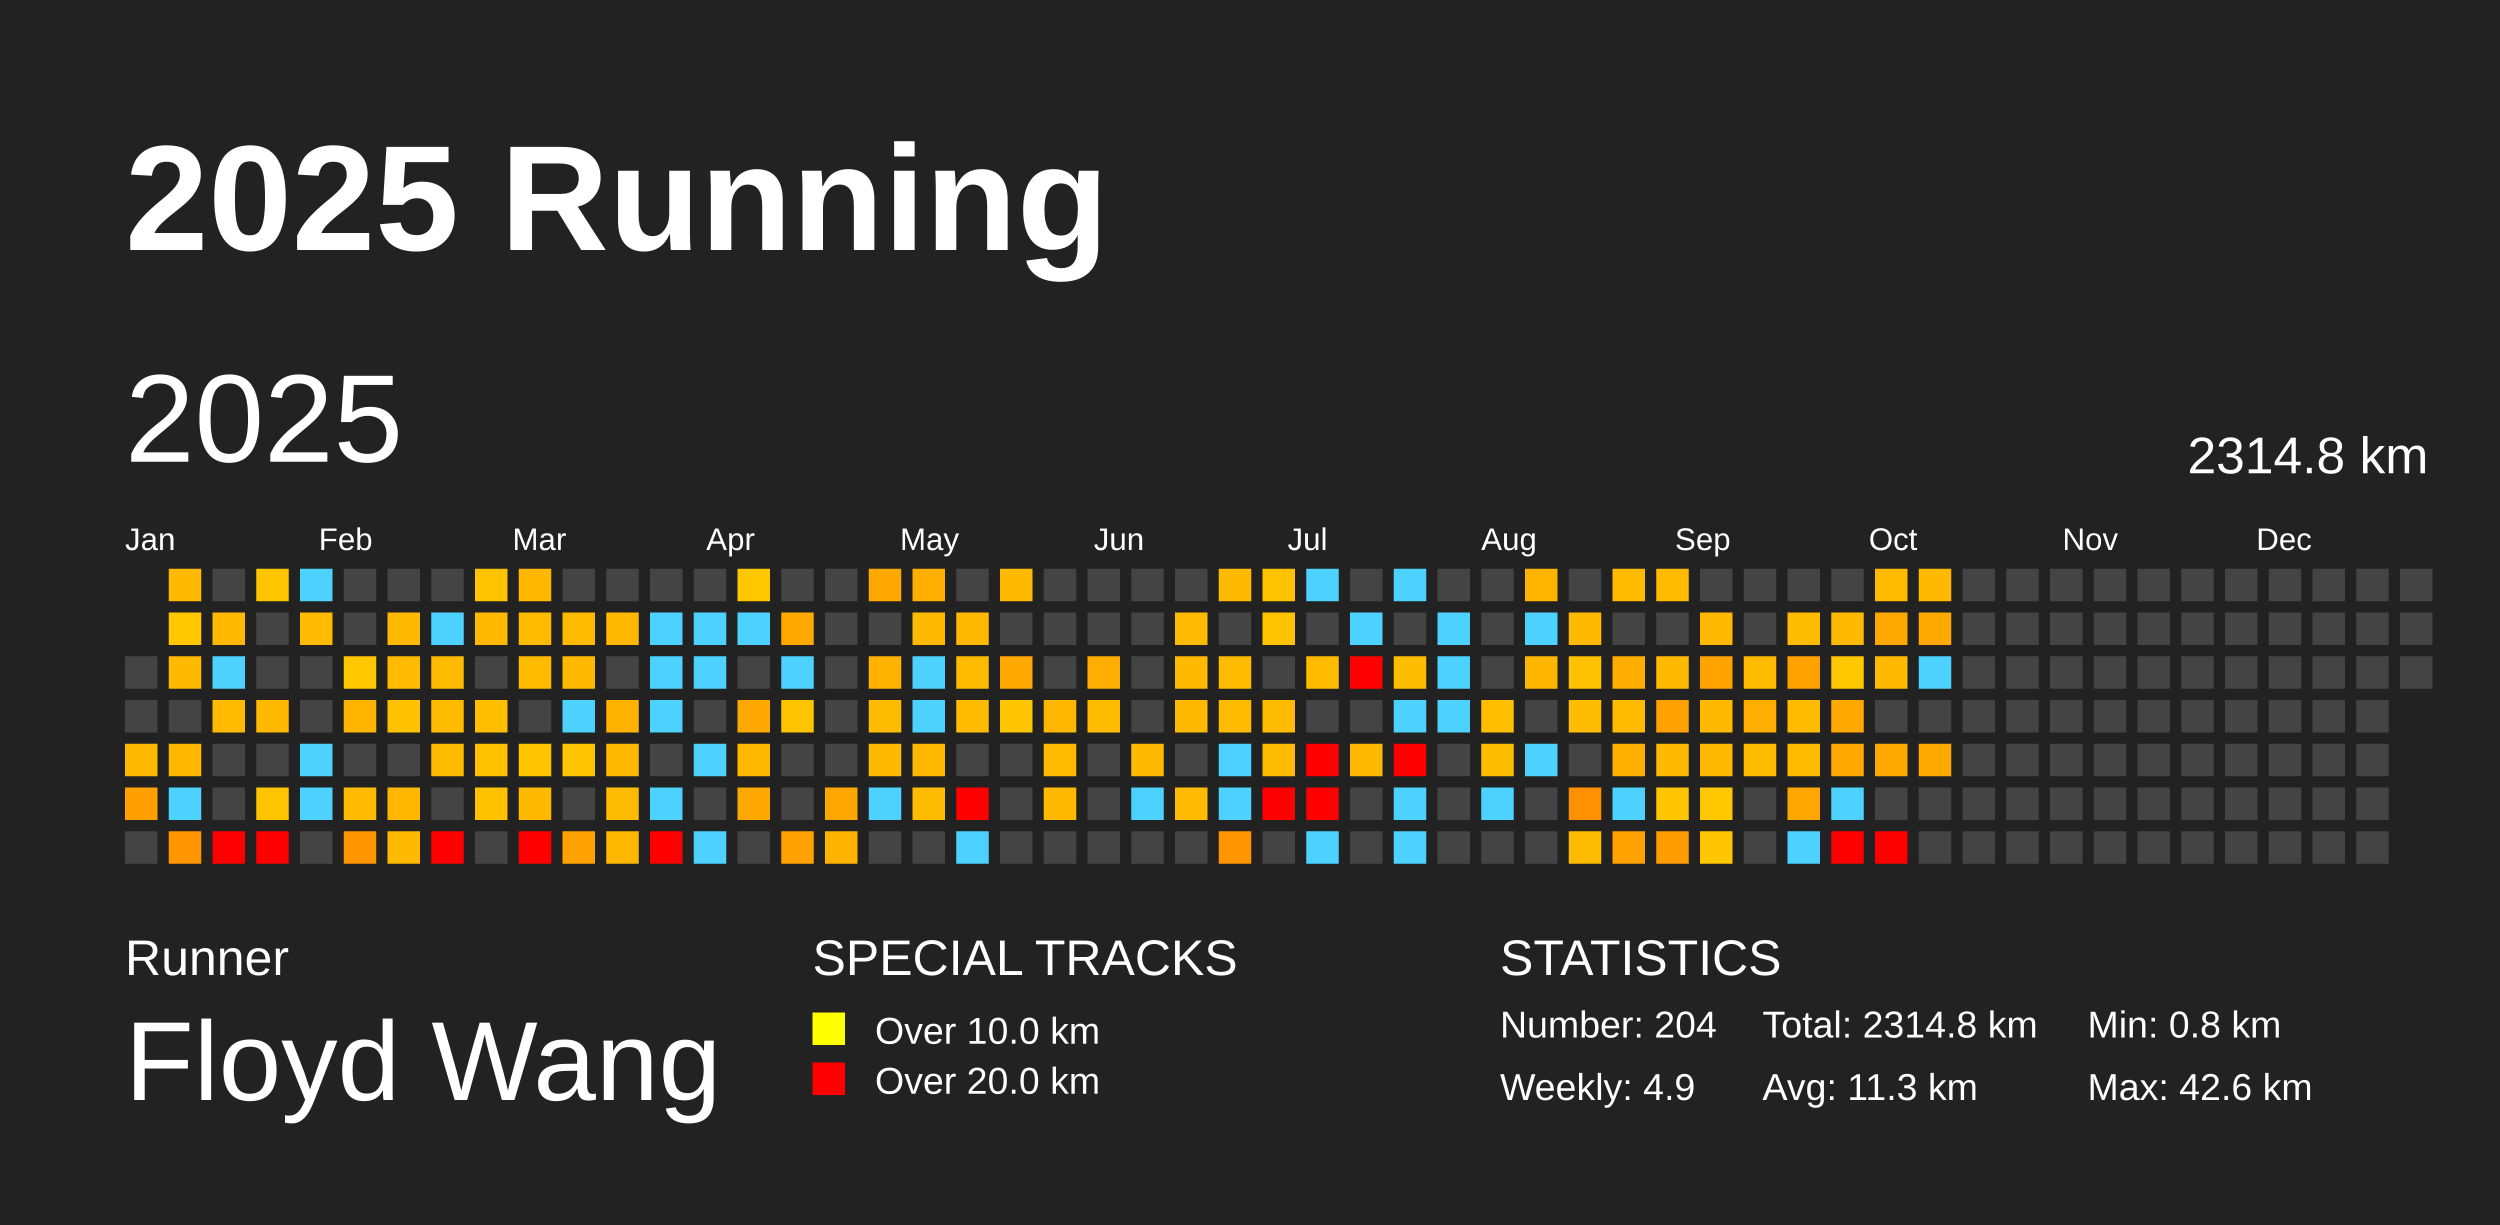
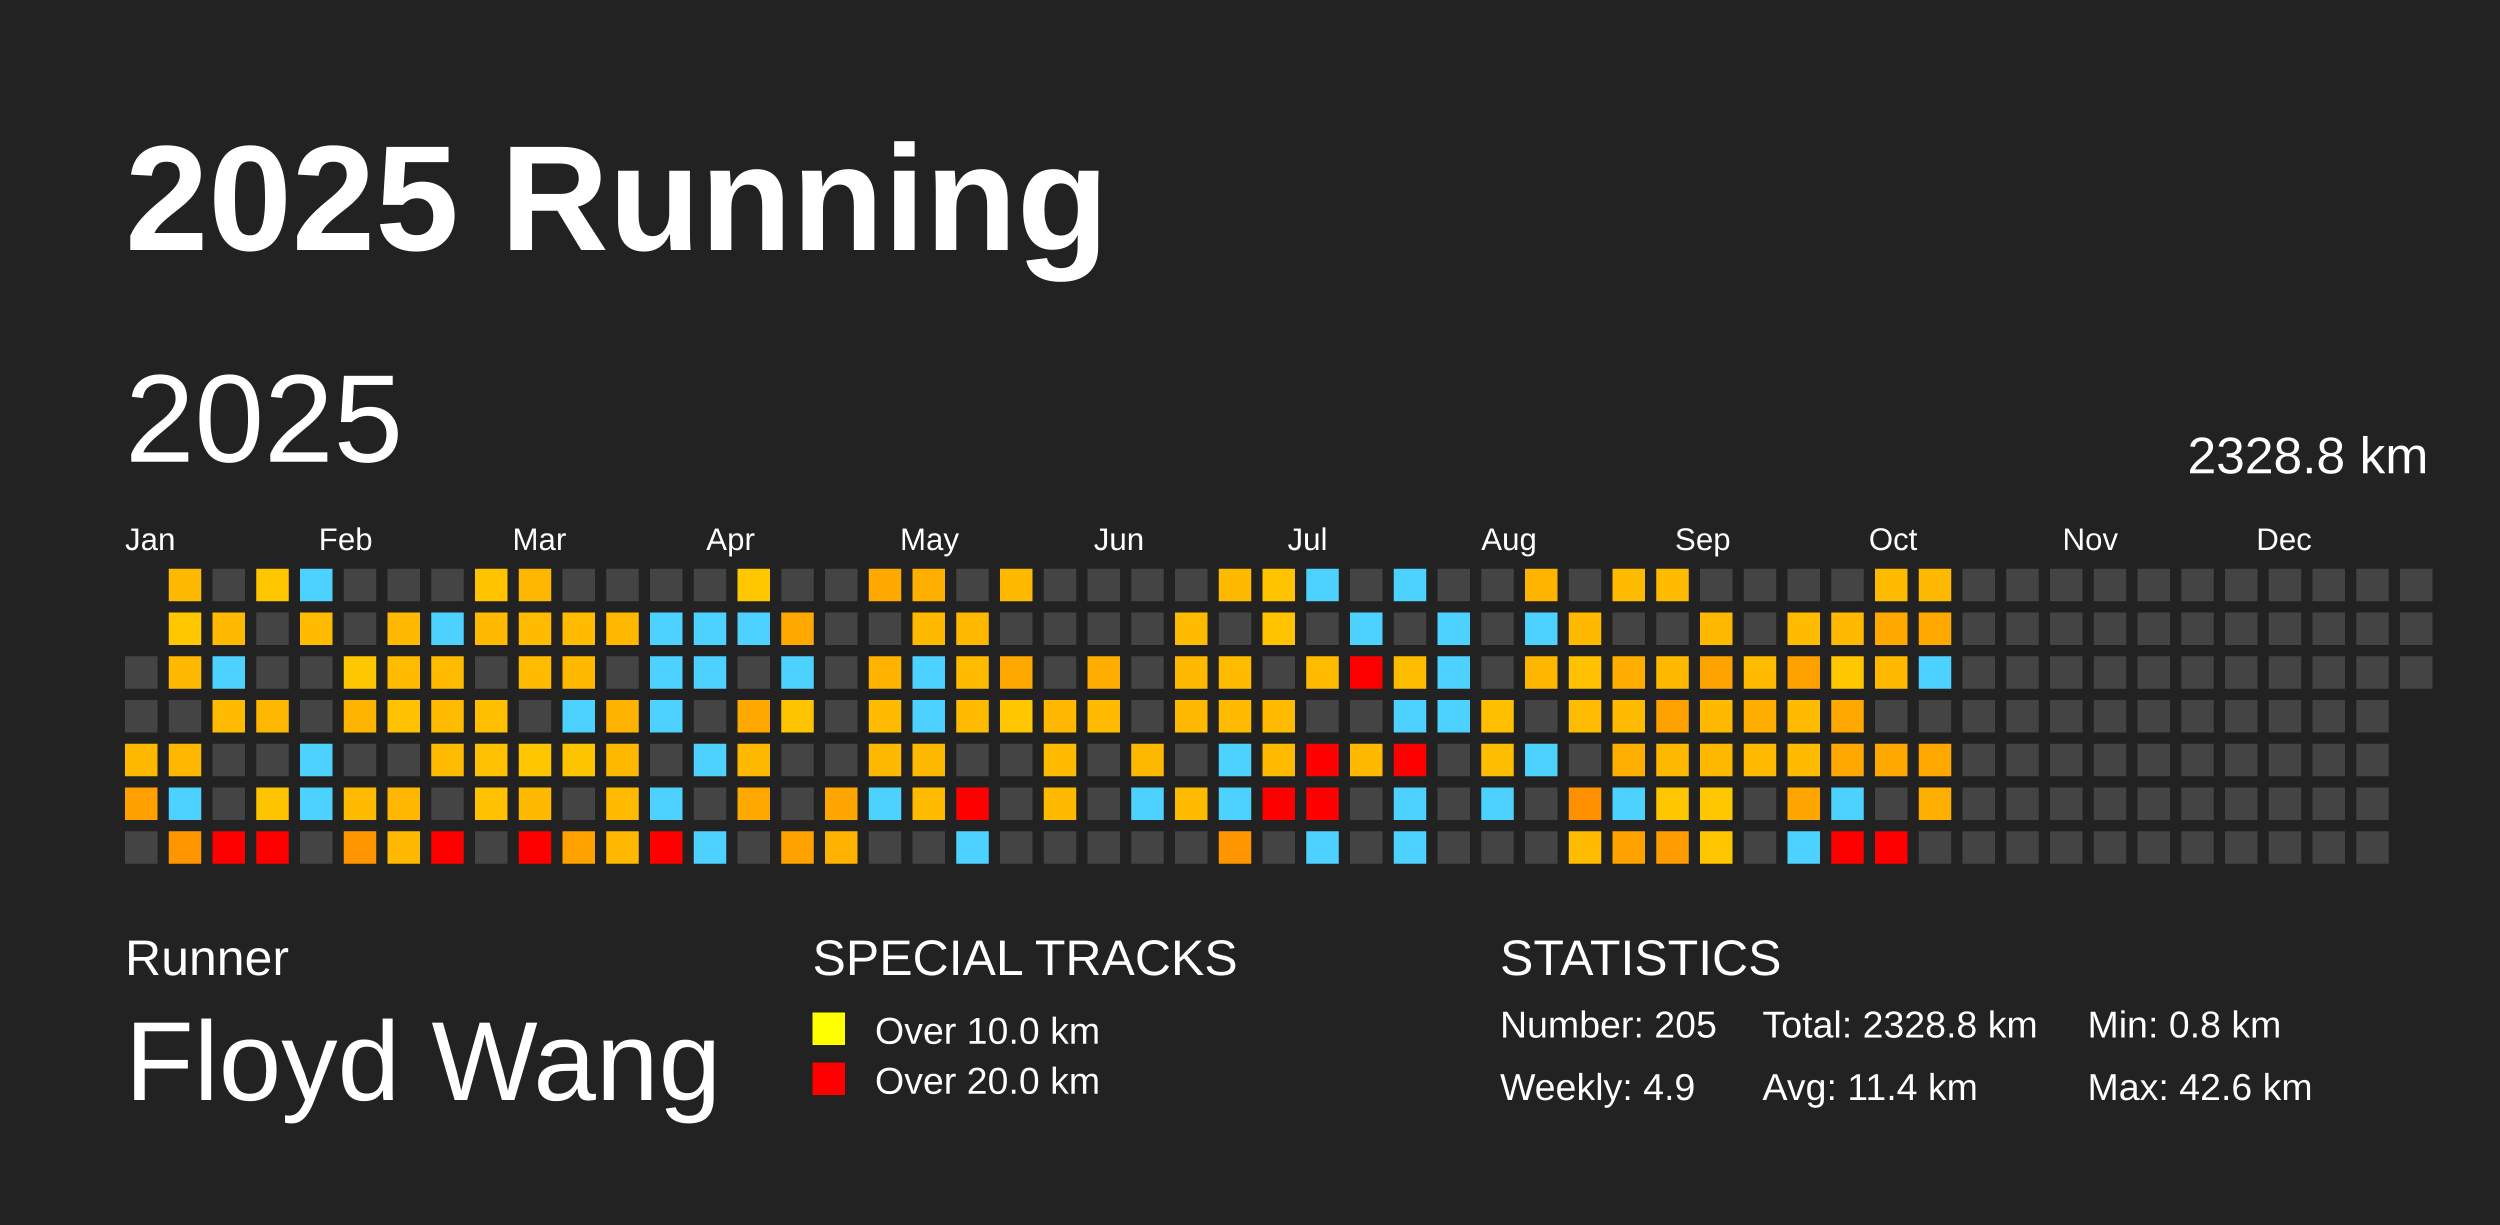
<svg xmlns="http://www.w3.org/2000/svg" baseProfile="full" height="98mm" version="1.1" viewBox="0,0,200,98" width="200mm">
  <defs />
  <rect fill="#222222" height="98" width="200" x="0" y="0" />
  <text fill="#FFFFFF" style="font-size:12px; font-family:Arial; font-weight:bold;" x="10" y="20">2025 Running</text>
  <text fill="#FFFFFF" style="font-size:4px; font-family:Arial" x="10" y="78">Runner</text>
  <text fill="#FFFFFF" style="font-size:9px; font-family:Arial" x="10" y="88">Floyd Wang</text>
  <text fill="#FFFFFF" style="font-size:4px; font-family:Arial" x="65" y="78">SPECIAL TRACKS</text>
  <rect fill="yellow" height="2.6" width="2.6" x="65" y="81" />
  <text fill="#FFFFFF" style="font-size:3px; font-family:Arial" x="70" y="83.5">Over 10.0 km</text>
  <rect fill="red" height="2.6" width="2.6" x="65" y="85" />
  <text fill="#FFFFFF" style="font-size:3px; font-family:Arial" x="70" y="87.5">Over 20.0 km</text>
  <text fill="#FFFFFF" style="font-size:4px; font-family:Arial" x="120" y="78">STATISTICS</text>
-   <text fill="#FFFFFF" style="font-size:3px; font-family:Arial" x="120" y="83">Number: 204</text>
+   <text fill="#FFFFFF" style="font-size:3px; font-family:Arial" x="120" y="83">Number: 205</text>
  <text fill="#FFFFFF" style="font-size:3px; font-family:Arial" x="120" y="88">Weekly: 4.9</text>
-   <text fill="#FFFFFF" style="font-size:3px; font-family:Arial" x="141" y="83">Total: 2314.8 km</text>
-   <text fill="#FFFFFF" style="font-size:3px; font-family:Arial" x="141" y="88">Avg: 11.3 km</text>
+   <text fill="#FFFFFF" style="font-size:3px; font-family:Arial" x="141" y="83">Total: 2328.8 km</text>
+   <text fill="#FFFFFF" style="font-size:3px; font-family:Arial" x="141" y="88">Avg: 11.4 km</text>
  <text fill="#FFFFFF" style="font-size:3px; font-family:Arial" x="167" y="83">Min: 0.8 km</text>
  <text fill="#FFFFFF" style="font-size:3px; font-family:Arial" x="167" y="88">Max: 42.6 km</text>
  <text dominant-baseline="hanging" fill="#FFFFFF" style="font-size:10.0px; font-family:Arial;" x="10" y="30">2025</text>
-   <text dominant-baseline="hanging" fill="#FFFFFF" style="font-size:4.125px; font-family:Arial;" x="175" y="35">2314.8 km</text>
+   <text dominant-baseline="hanging" fill="#FFFFFF" style="font-size:4.125px; font-family:Arial;" x="175" y="35">2328.8 km</text>
  <text fill="#FFFFFF" style="font-size:2.5px; font-family:Arial" x="10.0" y="44">Jan</text>
  <text fill="#FFFFFF" style="font-size:2.5px; font-family:Arial" x="25.5" y="44">Feb</text>
  <text fill="#FFFFFF" style="font-size:2.5px; font-family:Arial" x="41.0" y="44">Mar</text>
  <text fill="#FFFFFF" style="font-size:2.5px; font-family:Arial" x="56.5" y="44">Apr</text>
  <text fill="#FFFFFF" style="font-size:2.5px; font-family:Arial" x="72.0" y="44">May</text>
  <text fill="#FFFFFF" style="font-size:2.5px; font-family:Arial" x="87.5" y="44">Jun</text>
  <text fill="#FFFFFF" style="font-size:2.5px; font-family:Arial" x="103.0" y="44">Jul</text>
  <text fill="#FFFFFF" style="font-size:2.5px; font-family:Arial" x="118.5" y="44">Aug</text>
  <text fill="#FFFFFF" style="font-size:2.5px; font-family:Arial" x="134.0" y="44">Sep</text>
  <text fill="#FFFFFF" style="font-size:2.5px; font-family:Arial" x="149.5" y="44">Oct</text>
  <text fill="#FFFFFF" style="font-size:2.5px; font-family:Arial" x="165.0" y="44">Nov</text>
  <text fill="#FFFFFF" style="font-size:2.5px; font-family:Arial" x="180.5" y="44">Dec</text>
  <rect fill="#444444" height="2.6" width="2.6" x="10.0" y="52.5" />
  <rect fill="#444444" height="2.6" width="2.6" x="10.0" y="56.0" />
  <rect fill="#ffba00" height="2.6" width="2.6" x="10.0" y="59.5" />
  <rect fill="#ff9f00" height="2.6" width="2.6" x="10.0" y="63.0" />
  <rect fill="#444444" height="2.6" width="2.6" x="10.0" y="66.5" />
  <rect fill="#ffb900" height="2.6" width="2.6" x="13.5" y="45.5" />
  <rect fill="#ffc700" height="2.6" width="2.6" x="13.5" y="49.0" />
  <rect fill="#ffb900" height="2.6" width="2.6" x="13.5" y="52.5" />
  <rect fill="#444444" height="2.6" width="2.6" x="13.5" y="56.0" />
  <rect fill="#ffb700" height="2.6" width="2.6" x="13.5" y="59.5" />
  <rect fill="#4dd2ff" height="2.6" width="2.6" x="13.5" y="63.0" />
  <rect fill="#ff9600" height="2.6" width="2.6" x="13.5" y="66.5" />
  <rect fill="#444444" height="2.6" width="2.6" x="17.0" y="45.5" />
  <rect fill="#ffb900" height="2.6" width="2.6" x="17.0" y="49.0" />
  <rect fill="#4dd2ff" height="2.6" width="2.6" x="17.0" y="52.5" />
  <rect fill="#ffbb00" height="2.6" width="2.6" x="17.0" y="56.0" />
  <rect fill="#444444" height="2.6" width="2.6" x="17.0" y="59.5" />
  <rect fill="#444444" height="2.6" width="2.6" x="17.0" y="63.0" />
  <rect fill="red" height="2.6" width="2.6" x="17.0" y="66.5" />
  <rect fill="#ffc600" height="2.6" width="2.6" x="20.5" y="45.5" />
  <rect fill="#444444" height="2.6" width="2.6" x="20.5" y="49.0" />
  <rect fill="#444444" height="2.6" width="2.6" x="20.5" y="52.5" />
  <rect fill="#ffb800" height="2.6" width="2.6" x="20.5" y="56.0" />
  <rect fill="#444444" height="2.6" width="2.6" x="20.5" y="59.5" />
  <rect fill="#ffc400" height="2.6" width="2.6" x="20.5" y="63.0" />
  <rect fill="red" height="2.6" width="2.6" x="20.5" y="66.5" />
  <rect fill="#4dd2ff" height="2.6" width="2.6" x="24.0" y="45.5" />
  <rect fill="#ffbb00" height="2.6" width="2.6" x="24.0" y="49.0" />
  <rect fill="#444444" height="2.6" width="2.6" x="24.0" y="52.5" />
  <rect fill="#444444" height="2.6" width="2.6" x="24.0" y="56.0" />
  <rect fill="#4dd2ff" height="2.6" width="2.6" x="24.0" y="59.5" />
  <rect fill="#4dd2ff" height="2.6" width="2.6" x="24.0" y="63.0" />
  <rect fill="#444444" height="2.6" width="2.6" x="24.0" y="66.5" />
  <rect fill="#444444" height="2.6" width="2.6" x="27.5" y="45.5" />
  <rect fill="#444444" height="2.6" width="2.6" x="27.5" y="49.0" />
  <rect fill="#ffc700" height="2.6" width="2.6" x="27.5" y="52.5" />
  <rect fill="#ffb400" height="2.6" width="2.6" x="27.5" y="56.0" />
  <rect fill="#444444" height="2.6" width="2.6" x="27.5" y="59.5" />
  <rect fill="#ffbb00" height="2.6" width="2.6" x="27.5" y="63.0" />
  <rect fill="#ff9600" height="2.6" width="2.6" x="27.5" y="66.5" />
  <rect fill="#444444" height="2.6" width="2.6" x="31.0" y="45.5" />
  <rect fill="#ffb900" height="2.6" width="2.6" x="31.0" y="49.0" />
  <rect fill="#ffbb00" height="2.6" width="2.6" x="31.0" y="52.5" />
  <rect fill="#ffc100" height="2.6" width="2.6" x="31.0" y="56.0" />
  <rect fill="#444444" height="2.6" width="2.6" x="31.0" y="59.5" />
  <rect fill="#ffb700" height="2.6" width="2.6" x="31.0" y="63.0" />
  <rect fill="#ffb900" height="2.6" width="2.6" x="31.0" y="66.5" />
  <rect fill="#444444" height="2.6" width="2.6" x="34.5" y="45.5" />
  <rect fill="#4dd2ff" height="2.6" width="2.6" x="34.5" y="49.0" />
  <rect fill="#ffbb00" height="2.6" width="2.6" x="34.5" y="52.5" />
  <rect fill="#ffbb00" height="2.6" width="2.6" x="34.5" y="56.0" />
  <rect fill="#ffbb00" height="2.6" width="2.6" x="34.5" y="59.5" />
  <rect fill="#444444" height="2.6" width="2.6" x="34.5" y="63.0" />
  <rect fill="red" height="2.6" width="2.6" x="34.5" y="66.5" />
  <rect fill="#ffc300" height="2.6" width="2.6" x="38.0" y="45.5" />
  <rect fill="#ffb900" height="2.6" width="2.6" x="38.0" y="49.0" />
  <rect fill="#444444" height="2.6" width="2.6" x="38.0" y="52.5" />
  <rect fill="#ffbe00" height="2.6" width="2.6" x="38.0" y="56.0" />
  <rect fill="#ffc100" height="2.6" width="2.6" x="38.0" y="59.5" />
  <rect fill="#ffc100" height="2.6" width="2.6" x="38.0" y="63.0" />
  <rect fill="#444444" height="2.6" width="2.6" x="38.0" y="66.5" />
  <rect fill="#ffb700" height="2.6" width="2.6" x="41.5" y="45.5" />
  <rect fill="#ffbb00" height="2.6" width="2.6" x="41.5" y="49.0" />
  <rect fill="#ffbb00" height="2.6" width="2.6" x="41.5" y="52.5" />
  <rect fill="#444444" height="2.6" width="2.6" x="41.5" y="56.0" />
  <rect fill="#ffc600" height="2.6" width="2.6" x="41.5" y="59.5" />
  <rect fill="#ffba00" height="2.6" width="2.6" x="41.5" y="63.0" />
  <rect fill="red" height="2.6" width="2.6" x="41.5" y="66.5" />
  <rect fill="#444444" height="2.6" width="2.6" x="45.0" y="45.5" />
  <rect fill="#ffbb00" height="2.6" width="2.6" x="45.0" y="49.0" />
  <rect fill="#ffba00" height="2.6" width="2.6" x="45.0" y="52.5" />
  <rect fill="#4dd2ff" height="2.6" width="2.6" x="45.0" y="56.0" />
  <rect fill="#ffc400" height="2.6" width="2.6" x="45.0" y="59.5" />
  <rect fill="#444444" height="2.6" width="2.6" x="45.0" y="63.0" />
  <rect fill="#ffa200" height="2.6" width="2.6" x="45.0" y="66.5" />
  <rect fill="#444444" height="2.6" width="2.6" x="48.5" y="45.5" />
  <rect fill="#ffb700" height="2.6" width="2.6" x="48.5" y="49.0" />
  <rect fill="#444444" height="2.6" width="2.6" x="48.5" y="52.5" />
  <rect fill="#ffb200" height="2.6" width="2.6" x="48.5" y="56.0" />
  <rect fill="#ffba00" height="2.6" width="2.6" x="48.5" y="59.5" />
  <rect fill="#ffbb00" height="2.6" width="2.6" x="48.5" y="63.0" />
  <rect fill="#ffb700" height="2.6" width="2.6" x="48.5" y="66.5" />
  <rect fill="#444444" height="2.6" width="2.6" x="52.0" y="45.5" />
  <rect fill="#4dd2ff" height="2.6" width="2.6" x="52.0" y="49.0" />
  <rect fill="#4dd2ff" height="2.6" width="2.6" x="52.0" y="52.5" />
  <rect fill="#4dd2ff" height="2.6" width="2.6" x="52.0" y="56.0" />
  <rect fill="#444444" height="2.6" width="2.6" x="52.0" y="59.5" />
  <rect fill="#4dd2ff" height="2.6" width="2.6" x="52.0" y="63.0" />
  <rect fill="red" height="2.6" width="2.6" x="52.0" y="66.5" />
  <rect fill="#444444" height="2.6" width="2.6" x="55.5" y="45.5" />
  <rect fill="#4dd2ff" height="2.6" width="2.6" x="55.5" y="49.0" />
  <rect fill="#4dd2ff" height="2.6" width="2.6" x="55.5" y="52.5" />
  <rect fill="#444444" height="2.6" width="2.6" x="55.5" y="56.0" />
  <rect fill="#4dd2ff" height="2.6" width="2.6" x="55.5" y="59.5" />
  <rect fill="#444444" height="2.6" width="2.6" x="55.5" y="63.0" />
  <rect fill="#4dd2ff" height="2.6" width="2.6" x="55.5" y="66.5" />
  <rect fill="#ffc700" height="2.6" width="2.6" x="59.0" y="45.5" />
  <rect fill="#4dd2ff" height="2.6" width="2.6" x="59.0" y="49.0" />
  <rect fill="#444444" height="2.6" width="2.6" x="59.0" y="52.5" />
  <rect fill="#ffa900" height="2.6" width="2.6" x="59.0" y="56.0" />
  <rect fill="#ffb900" height="2.6" width="2.6" x="59.0" y="59.5" />
  <rect fill="#ffa900" height="2.6" width="2.6" x="59.0" y="63.0" />
  <rect fill="#444444" height="2.6" width="2.6" x="59.0" y="66.5" />
  <rect fill="#444444" height="2.6" width="2.6" x="62.5" y="45.5" />
  <rect fill="#ffa900" height="2.6" width="2.6" x="62.5" y="49.0" />
  <rect fill="#4dd2ff" height="2.6" width="2.6" x="62.5" y="52.5" />
  <rect fill="#ffc400" height="2.6" width="2.6" x="62.5" y="56.0" />
  <rect fill="#444444" height="2.6" width="2.6" x="62.5" y="59.5" />
  <rect fill="#444444" height="2.6" width="2.6" x="62.5" y="63.0" />
  <rect fill="#ffa200" height="2.6" width="2.6" x="62.5" y="66.5" />
  <rect fill="#444444" height="2.6" width="2.6" x="66.0" y="45.5" />
  <rect fill="#444444" height="2.6" width="2.6" x="66.0" y="49.0" />
  <rect fill="#444444" height="2.6" width="2.6" x="66.0" y="52.5" />
  <rect fill="#444444" height="2.6" width="2.6" x="66.0" y="56.0" />
  <rect fill="#444444" height="2.6" width="2.6" x="66.0" y="59.5" />
  <rect fill="#ffa700" height="2.6" width="2.6" x="66.0" y="63.0" />
  <rect fill="#ffb300" height="2.6" width="2.6" x="66.0" y="66.5" />
  <rect fill="#ffa900" height="2.6" width="2.6" x="69.5" y="45.5" />
  <rect fill="#444444" height="2.6" width="2.6" x="69.5" y="49.0" />
  <rect fill="#ffb200" height="2.6" width="2.6" x="69.5" y="52.5" />
  <rect fill="#ffbb00" height="2.6" width="2.6" x="69.5" y="56.0" />
  <rect fill="#ffb900" height="2.6" width="2.6" x="69.5" y="59.5" />
  <rect fill="#4dd2ff" height="2.6" width="2.6" x="69.5" y="63.0" />
  <rect fill="#444444" height="2.6" width="2.6" x="69.5" y="66.5" />
  <rect fill="#ffaf00" height="2.6" width="2.6" x="73.0" y="45.5" />
  <rect fill="#ffba00" height="2.6" width="2.6" x="73.0" y="49.0" />
  <rect fill="#4dd2ff" height="2.6" width="2.6" x="73.0" y="52.5" />
  <rect fill="#4dd2ff" height="2.6" width="2.6" x="73.0" y="56.0" />
  <rect fill="#ffb900" height="2.6" width="2.6" x="73.0" y="59.5" />
  <rect fill="#ffbb00" height="2.6" width="2.6" x="73.0" y="63.0" />
  <rect fill="#444444" height="2.6" width="2.6" x="73.0" y="66.5" />
  <rect fill="#444444" height="2.6" width="2.6" x="76.5" y="45.5" />
  <rect fill="#ffb800" height="2.6" width="2.6" x="76.5" y="49.0" />
  <rect fill="#ffbb00" height="2.6" width="2.6" x="76.5" y="52.5" />
  <rect fill="#ffbb00" height="2.6" width="2.6" x="76.5" y="56.0" />
  <rect fill="#444444" height="2.6" width="2.6" x="76.5" y="59.5" />
  <rect fill="red" height="2.6" width="2.6" x="76.5" y="63.0" />
  <rect fill="#4dd2ff" height="2.6" width="2.6" x="76.5" y="66.5" />
  <rect fill="#ffba00" height="2.6" width="2.6" x="80.0" y="45.5" />
  <rect fill="#444444" height="2.6" width="2.6" x="80.0" y="49.0" />
  <rect fill="#ffa800" height="2.6" width="2.6" x="80.0" y="52.5" />
  <rect fill="#ffc600" height="2.6" width="2.6" x="80.0" y="56.0" />
  <rect fill="#444444" height="2.6" width="2.6" x="80.0" y="59.5" />
  <rect fill="#444444" height="2.6" width="2.6" x="80.0" y="63.0" />
  <rect fill="#444444" height="2.6" width="2.6" x="80.0" y="66.5" />
  <rect fill="#444444" height="2.6" width="2.6" x="83.5" y="45.5" />
  <rect fill="#444444" height="2.6" width="2.6" x="83.5" y="49.0" />
  <rect fill="#444444" height="2.6" width="2.6" x="83.5" y="52.5" />
  <rect fill="#ffb700" height="2.6" width="2.6" x="83.5" y="56.0" />
  <rect fill="#ffbb00" height="2.6" width="2.6" x="83.5" y="59.5" />
  <rect fill="#ffba00" height="2.6" width="2.6" x="83.5" y="63.0" />
  <rect fill="#444444" height="2.6" width="2.6" x="83.5" y="66.5" />
  <rect fill="#444444" height="2.6" width="2.6" x="87.0" y="45.5" />
  <rect fill="#444444" height="2.6" width="2.6" x="87.0" y="49.0" />
  <rect fill="#ffae00" height="2.6" width="2.6" x="87.0" y="52.5" />
  <rect fill="#ffbb00" height="2.6" width="2.6" x="87.0" y="56.0" />
  <rect fill="#444444" height="2.6" width="2.6" x="87.0" y="59.5" />
  <rect fill="#444444" height="2.6" width="2.6" x="87.0" y="63.0" />
  <rect fill="#444444" height="2.6" width="2.6" x="87.0" y="66.5" />
  <rect fill="#444444" height="2.6" width="2.6" x="90.5" y="45.5" />
  <rect fill="#444444" height="2.6" width="2.6" x="90.5" y="49.0" />
  <rect fill="#444444" height="2.6" width="2.6" x="90.5" y="52.5" />
  <rect fill="#444444" height="2.6" width="2.6" x="90.5" y="56.0" />
  <rect fill="#ffba00" height="2.6" width="2.6" x="90.5" y="59.5" />
  <rect fill="#4dd2ff" height="2.6" width="2.6" x="90.5" y="63.0" />
  <rect fill="#444444" height="2.6" width="2.6" x="90.5" y="66.5" />
  <rect fill="#444444" height="2.6" width="2.6" x="94.0" y="45.5" />
  <rect fill="#ffbb00" height="2.6" width="2.6" x="94.0" y="49.0" />
  <rect fill="#ffb900" height="2.6" width="2.6" x="94.0" y="52.5" />
  <rect fill="#ffb900" height="2.6" width="2.6" x="94.0" y="56.0" />
  <rect fill="#444444" height="2.6" width="2.6" x="94.0" y="59.5" />
  <rect fill="#ffbb00" height="2.6" width="2.6" x="94.0" y="63.0" />
  <rect fill="#444444" height="2.6" width="2.6" x="94.0" y="66.5" />
  <rect fill="#ffba00" height="2.6" width="2.6" x="97.5" y="45.5" />
  <rect fill="#444444" height="2.6" width="2.6" x="97.5" y="49.0" />
  <rect fill="#ffbb00" height="2.6" width="2.6" x="97.5" y="52.5" />
  <rect fill="#ffbb00" height="2.6" width="2.6" x="97.5" y="56.0" />
  <rect fill="#4dd2ff" height="2.6" width="2.6" x="97.5" y="59.5" />
  <rect fill="#4dd2ff" height="2.6" width="2.6" x="97.5" y="63.0" />
  <rect fill="#ff9600" height="2.6" width="2.6" x="97.5" y="66.5" />
  <rect fill="#ffc300" height="2.6" width="2.6" x="101.0" y="45.5" />
  <rect fill="#ffc300" height="2.6" width="2.6" x="101.0" y="49.0" />
  <rect fill="#444444" height="2.6" width="2.6" x="101.0" y="52.5" />
  <rect fill="#ffbb00" height="2.6" width="2.6" x="101.0" y="56.0" />
  <rect fill="#ffbb00" height="2.6" width="2.6" x="101.0" y="59.5" />
  <rect fill="red" height="2.6" width="2.6" x="101.0" y="63.0" />
  <rect fill="#444444" height="2.6" width="2.6" x="101.0" y="66.5" />
  <rect fill="#4dd2ff" height="2.6" width="2.6" x="104.5" y="45.5" />
  <rect fill="#444444" height="2.6" width="2.6" x="104.5" y="49.0" />
  <rect fill="#ffbb00" height="2.6" width="2.6" x="104.5" y="52.5" />
  <rect fill="#444444" height="2.6" width="2.6" x="104.5" y="56.0" />
  <rect fill="red" height="2.6" width="2.6" x="104.5" y="59.5" />
  <rect fill="red" height="2.6" width="2.6" x="104.5" y="63.0" />
  <rect fill="#4dd2ff" height="2.6" width="2.6" x="104.5" y="66.5" />
  <rect fill="#444444" height="2.6" width="2.6" x="108.0" y="45.5" />
  <rect fill="#4dd2ff" height="2.6" width="2.6" x="108.0" y="49.0" />
  <rect fill="red" height="2.6" width="2.6" x="108.0" y="52.5" />
  <rect fill="#444444" height="2.6" width="2.6" x="108.0" y="56.0" />
  <rect fill="#ffba00" height="2.6" width="2.6" x="108.0" y="59.5" />
  <rect fill="#444444" height="2.6" width="2.6" x="108.0" y="63.0" />
  <rect fill="#444444" height="2.6" width="2.6" x="108.0" y="66.5" />
  <rect fill="#4dd2ff" height="2.6" width="2.6" x="111.5" y="45.5" />
  <rect fill="#444444" height="2.6" width="2.6" x="111.5" y="49.0" />
  <rect fill="#ffbd00" height="2.6" width="2.6" x="111.5" y="52.5" />
  <rect fill="#4dd2ff" height="2.6" width="2.6" x="111.5" y="56.0" />
  <rect fill="red" height="2.6" width="2.6" x="111.5" y="59.5" />
  <rect fill="#4dd2ff" height="2.6" width="2.6" x="111.5" y="63.0" />
  <rect fill="#4dd2ff" height="2.6" width="2.6" x="111.5" y="66.5" />
  <rect fill="#444444" height="2.6" width="2.6" x="115.0" y="45.5" />
  <rect fill="#4dd2ff" height="2.6" width="2.6" x="115.0" y="49.0" />
  <rect fill="#4dd2ff" height="2.6" width="2.6" x="115.0" y="52.5" />
  <rect fill="#4dd2ff" height="2.6" width="2.6" x="115.0" y="56.0" />
  <rect fill="#444444" height="2.6" width="2.6" x="115.0" y="59.5" />
  <rect fill="#444444" height="2.6" width="2.6" x="115.0" y="63.0" />
  <rect fill="#444444" height="2.6" width="2.6" x="115.0" y="66.5" />
  <rect fill="#444444" height="2.6" width="2.6" x="118.5" y="45.5" />
  <rect fill="#444444" height="2.6" width="2.6" x="118.5" y="49.0" />
  <rect fill="#444444" height="2.6" width="2.6" x="118.5" y="52.5" />
  <rect fill="#ffbf00" height="2.6" width="2.6" x="118.5" y="56.0" />
  <rect fill="#ffbd00" height="2.6" width="2.6" x="118.5" y="59.5" />
  <rect fill="#4dd2ff" height="2.6" width="2.6" x="118.5" y="63.0" />
  <rect fill="#444444" height="2.6" width="2.6" x="118.5" y="66.5" />
  <rect fill="#ffb500" height="2.6" width="2.6" x="122.0" y="45.5" />
  <rect fill="#4dd2ff" height="2.6" width="2.6" x="122.0" y="49.0" />
  <rect fill="#ffb600" height="2.6" width="2.6" x="122.0" y="52.5" />
  <rect fill="#444444" height="2.6" width="2.6" x="122.0" y="56.0" />
  <rect fill="#4dd2ff" height="2.6" width="2.6" x="122.0" y="59.5" />
  <rect fill="#444444" height="2.6" width="2.6" x="122.0" y="63.0" />
  <rect fill="#444444" height="2.6" width="2.6" x="122.0" y="66.5" />
  <rect fill="#444444" height="2.6" width="2.6" x="125.5" y="45.5" />
  <rect fill="#ffba00" height="2.6" width="2.6" x="125.5" y="49.0" />
  <rect fill="#ffc100" height="2.6" width="2.6" x="125.5" y="52.5" />
  <rect fill="#ffbc00" height="2.6" width="2.6" x="125.5" y="56.0" />
  <rect fill="#444444" height="2.6" width="2.6" x="125.5" y="59.5" />
  <rect fill="#ff9000" height="2.6" width="2.6" x="125.5" y="63.0" />
  <rect fill="#ffbb00" height="2.6" width="2.6" x="125.5" y="66.5" />
  <rect fill="#ffbb00" height="2.6" width="2.6" x="129.0" y="45.5" />
  <rect fill="#444444" height="2.6" width="2.6" x="129.0" y="49.0" />
  <rect fill="#ffae00" height="2.6" width="2.6" x="129.0" y="52.5" />
  <rect fill="#ffbb00" height="2.6" width="2.6" x="129.0" y="56.0" />
  <rect fill="#ffaf00" height="2.6" width="2.6" x="129.0" y="59.5" />
  <rect fill="#4dd2ff" height="2.6" width="2.6" x="129.0" y="63.0" />
  <rect fill="#ffa200" height="2.6" width="2.6" x="129.0" y="66.5" />
  <rect fill="#ffbb00" height="2.6" width="2.6" x="132.5" y="45.5" />
  <rect fill="#444444" height="2.6" width="2.6" x="132.5" y="49.0" />
  <rect fill="#ffba00" height="2.6" width="2.6" x="132.5" y="52.5" />
  <rect fill="#ffa200" height="2.6" width="2.6" x="132.5" y="56.0" />
  <rect fill="#ffb800" height="2.6" width="2.6" x="132.5" y="59.5" />
  <rect fill="#ffc600" height="2.6" width="2.6" x="132.5" y="63.0" />
  <rect fill="#ff9c00" height="2.6" width="2.6" x="132.5" y="66.5" />
  <rect fill="#444444" height="2.6" width="2.6" x="136.0" y="45.5" />
  <rect fill="#ffb800" height="2.6" width="2.6" x="136.0" y="49.0" />
  <rect fill="#ffa300" height="2.6" width="2.6" x="136.0" y="52.5" />
  <rect fill="#ffba00" height="2.6" width="2.6" x="136.0" y="56.0" />
  <rect fill="#ffb800" height="2.6" width="2.6" x="136.0" y="59.5" />
  <rect fill="#ffc700" height="2.6" width="2.6" x="136.0" y="63.0" />
  <rect fill="#ffc600" height="2.6" width="2.6" x="136.0" y="66.5" />
  <rect fill="#444444" height="2.6" width="2.6" x="139.5" y="45.5" />
  <rect fill="#444444" height="2.6" width="2.6" x="139.5" y="49.0" />
  <rect fill="#ffbb00" height="2.6" width="2.6" x="139.5" y="52.5" />
  <rect fill="#ffae00" height="2.6" width="2.6" x="139.5" y="56.0" />
  <rect fill="#ffbb00" height="2.6" width="2.6" x="139.5" y="59.5" />
  <rect fill="#444444" height="2.6" width="2.6" x="139.5" y="63.0" />
  <rect fill="#444444" height="2.6" width="2.6" x="139.5" y="66.5" />
  <rect fill="#444444" height="2.6" width="2.6" x="143.0" y="45.5" />
  <rect fill="#ffbb00" height="2.6" width="2.6" x="143.0" y="49.0" />
  <rect fill="#ffa200" height="2.6" width="2.6" x="143.0" y="52.5" />
  <rect fill="#ffbb00" height="2.6" width="2.6" x="143.0" y="56.0" />
  <rect fill="#ffbb00" height="2.6" width="2.6" x="143.0" y="59.5" />
  <rect fill="#ffa700" height="2.6" width="2.6" x="143.0" y="63.0" />
  <rect fill="#4dd2ff" height="2.6" width="2.6" x="143.0" y="66.5" />
  <rect fill="#444444" height="2.6" width="2.6" x="146.5" y="45.5" />
  <rect fill="#ffb900" height="2.6" width="2.6" x="146.5" y="49.0" />
  <rect fill="#ffc700" height="2.6" width="2.6" x="146.5" y="52.5" />
  <rect fill="#ffa900" height="2.6" width="2.6" x="146.5" y="56.0" />
  <rect fill="#ffa900" height="2.6" width="2.6" x="146.5" y="59.5" />
  <rect fill="#4dd2ff" height="2.6" width="2.6" x="146.5" y="63.0" />
  <rect fill="red" height="2.6" width="2.6" x="146.5" y="66.5" />
  <rect fill="#ffbb00" height="2.6" width="2.6" x="150.0" y="45.5" />
  <rect fill="#ffa800" height="2.6" width="2.6" x="150.0" y="49.0" />
  <rect fill="#ffba00" height="2.6" width="2.6" x="150.0" y="52.5" />
  <rect fill="#444444" height="2.6" width="2.6" x="150.0" y="56.0" />
  <rect fill="#ffa800" height="2.6" width="2.6" x="150.0" y="59.5" />
  <rect fill="#444444" height="2.6" width="2.6" x="150.0" y="63.0" />
  <rect fill="red" height="2.6" width="2.6" x="150.0" y="66.5" />
  <rect fill="#ffb900" height="2.6" width="2.6" x="153.5" y="45.5" />
  <rect fill="#ffa900" height="2.6" width="2.6" x="153.5" y="49.0" />
  <rect fill="#4dd2ff" height="2.6" width="2.6" x="153.5" y="52.5" />
  <rect fill="#444444" height="2.6" width="2.6" x="153.5" y="56.0" />
  <rect fill="#ffa800" height="2.6" width="2.6" x="153.5" y="59.5" />
-   <rect fill="#444444" height="2.6" width="2.6" x="153.5" y="63.0" />
+   <rect fill="#ffaf00" height="2.6" width="2.6" x="153.5" y="63.0" />
  <rect fill="#444444" height="2.6" width="2.6" x="153.5" y="66.5" />
  <rect fill="#444444" height="2.6" width="2.6" x="157.0" y="45.5" />
  <rect fill="#444444" height="2.6" width="2.6" x="157.0" y="49.0" />
  <rect fill="#444444" height="2.6" width="2.6" x="157.0" y="52.5" />
  <rect fill="#444444" height="2.6" width="2.6" x="157.0" y="56.0" />
  <rect fill="#444444" height="2.6" width="2.6" x="157.0" y="59.5" />
  <rect fill="#444444" height="2.6" width="2.6" x="157.0" y="63.0" />
  <rect fill="#444444" height="2.6" width="2.6" x="157.0" y="66.5" />
  <rect fill="#444444" height="2.6" width="2.6" x="160.5" y="45.5" />
  <rect fill="#444444" height="2.6" width="2.6" x="160.5" y="49.0" />
  <rect fill="#444444" height="2.6" width="2.6" x="160.5" y="52.5" />
  <rect fill="#444444" height="2.6" width="2.6" x="160.5" y="56.0" />
  <rect fill="#444444" height="2.6" width="2.6" x="160.5" y="59.5" />
  <rect fill="#444444" height="2.6" width="2.6" x="160.5" y="63.0" />
  <rect fill="#444444" height="2.6" width="2.6" x="160.5" y="66.5" />
  <rect fill="#444444" height="2.6" width="2.6" x="164.0" y="45.5" />
  <rect fill="#444444" height="2.6" width="2.6" x="164.0" y="49.0" />
  <rect fill="#444444" height="2.6" width="2.6" x="164.0" y="52.5" />
  <rect fill="#444444" height="2.6" width="2.6" x="164.0" y="56.0" />
  <rect fill="#444444" height="2.6" width="2.6" x="164.0" y="59.5" />
  <rect fill="#444444" height="2.6" width="2.6" x="164.0" y="63.0" />
  <rect fill="#444444" height="2.6" width="2.6" x="164.0" y="66.5" />
  <rect fill="#444444" height="2.6" width="2.6" x="167.5" y="45.5" />
  <rect fill="#444444" height="2.6" width="2.6" x="167.5" y="49.0" />
  <rect fill="#444444" height="2.6" width="2.6" x="167.5" y="52.5" />
  <rect fill="#444444" height="2.6" width="2.6" x="167.5" y="56.0" />
  <rect fill="#444444" height="2.6" width="2.6" x="167.5" y="59.5" />
  <rect fill="#444444" height="2.6" width="2.6" x="167.5" y="63.0" />
  <rect fill="#444444" height="2.6" width="2.6" x="167.5" y="66.5" />
  <rect fill="#444444" height="2.6" width="2.6" x="171.0" y="45.5" />
  <rect fill="#444444" height="2.6" width="2.6" x="171.0" y="49.0" />
  <rect fill="#444444" height="2.6" width="2.6" x="171.0" y="52.5" />
  <rect fill="#444444" height="2.6" width="2.6" x="171.0" y="56.0" />
  <rect fill="#444444" height="2.6" width="2.6" x="171.0" y="59.5" />
  <rect fill="#444444" height="2.6" width="2.6" x="171.0" y="63.0" />
  <rect fill="#444444" height="2.6" width="2.6" x="171.0" y="66.5" />
  <rect fill="#444444" height="2.6" width="2.6" x="174.5" y="45.5" />
  <rect fill="#444444" height="2.6" width="2.6" x="174.5" y="49.0" />
  <rect fill="#444444" height="2.6" width="2.6" x="174.5" y="52.5" />
  <rect fill="#444444" height="2.6" width="2.6" x="174.5" y="56.0" />
  <rect fill="#444444" height="2.6" width="2.6" x="174.5" y="59.5" />
  <rect fill="#444444" height="2.6" width="2.6" x="174.5" y="63.0" />
  <rect fill="#444444" height="2.6" width="2.6" x="174.5" y="66.5" />
  <rect fill="#444444" height="2.6" width="2.6" x="178.0" y="45.5" />
  <rect fill="#444444" height="2.6" width="2.6" x="178.0" y="49.0" />
  <rect fill="#444444" height="2.6" width="2.6" x="178.0" y="52.5" />
  <rect fill="#444444" height="2.6" width="2.6" x="178.0" y="56.0" />
  <rect fill="#444444" height="2.6" width="2.6" x="178.0" y="59.5" />
  <rect fill="#444444" height="2.6" width="2.6" x="178.0" y="63.0" />
  <rect fill="#444444" height="2.6" width="2.6" x="178.0" y="66.5" />
  <rect fill="#444444" height="2.6" width="2.6" x="181.5" y="45.5" />
  <rect fill="#444444" height="2.6" width="2.6" x="181.5" y="49.0" />
  <rect fill="#444444" height="2.6" width="2.6" x="181.5" y="52.5" />
  <rect fill="#444444" height="2.6" width="2.6" x="181.5" y="56.0" />
  <rect fill="#444444" height="2.6" width="2.6" x="181.5" y="59.5" />
  <rect fill="#444444" height="2.6" width="2.6" x="181.5" y="63.0" />
  <rect fill="#444444" height="2.6" width="2.6" x="181.5" y="66.5" />
  <rect fill="#444444" height="2.6" width="2.6" x="185.0" y="45.5" />
  <rect fill="#444444" height="2.6" width="2.6" x="185.0" y="49.0" />
  <rect fill="#444444" height="2.6" width="2.6" x="185.0" y="52.5" />
  <rect fill="#444444" height="2.6" width="2.6" x="185.0" y="56.0" />
  <rect fill="#444444" height="2.6" width="2.6" x="185.0" y="59.5" />
  <rect fill="#444444" height="2.6" width="2.6" x="185.0" y="63.0" />
  <rect fill="#444444" height="2.6" width="2.6" x="185.0" y="66.5" />
  <rect fill="#444444" height="2.6" width="2.6" x="188.5" y="45.5" />
  <rect fill="#444444" height="2.6" width="2.6" x="188.5" y="49.0" />
  <rect fill="#444444" height="2.6" width="2.6" x="188.5" y="52.5" />
  <rect fill="#444444" height="2.6" width="2.6" x="188.5" y="56.0" />
  <rect fill="#444444" height="2.6" width="2.6" x="188.5" y="59.5" />
  <rect fill="#444444" height="2.6" width="2.6" x="188.5" y="63.0" />
  <rect fill="#444444" height="2.6" width="2.6" x="188.5" y="66.5" />
  <rect fill="#444444" height="2.6" width="2.6" x="192.0" y="45.5" />
  <rect fill="#444444" height="2.6" width="2.6" x="192.0" y="49.0" />
  <rect fill="#444444" height="2.6" width="2.6" x="192.0" y="52.5" />
</svg>
